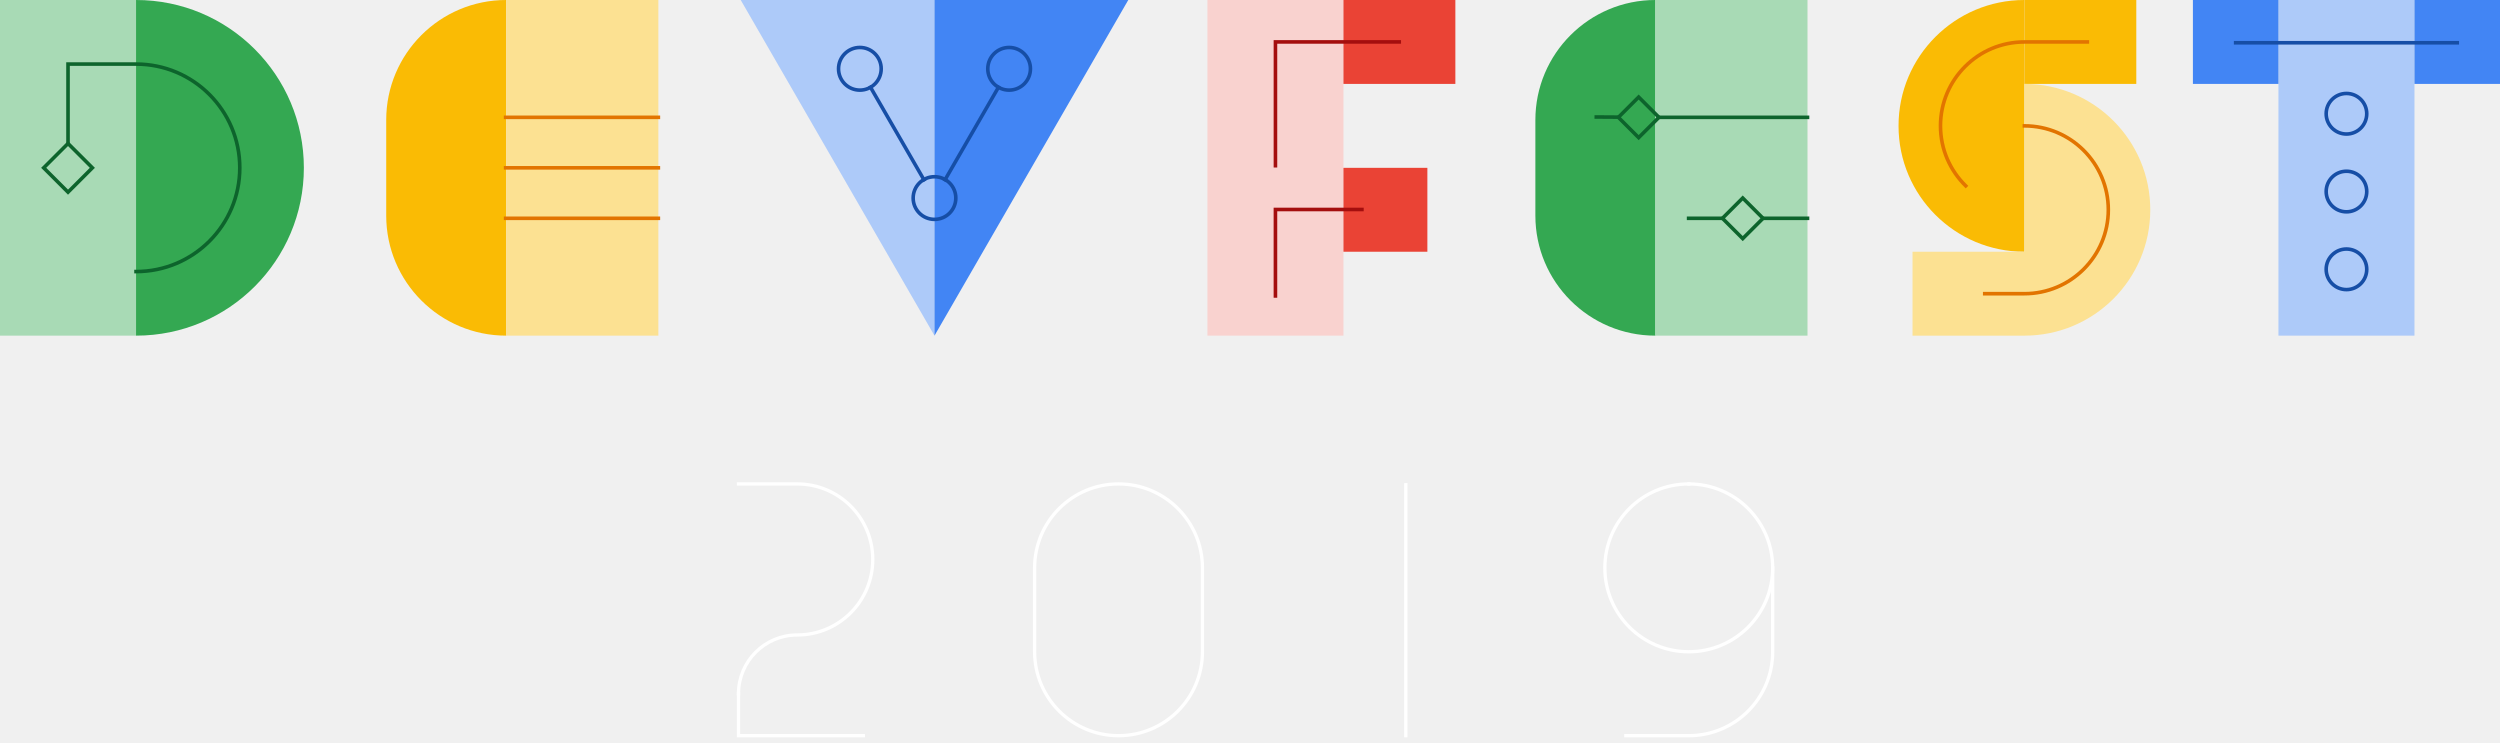
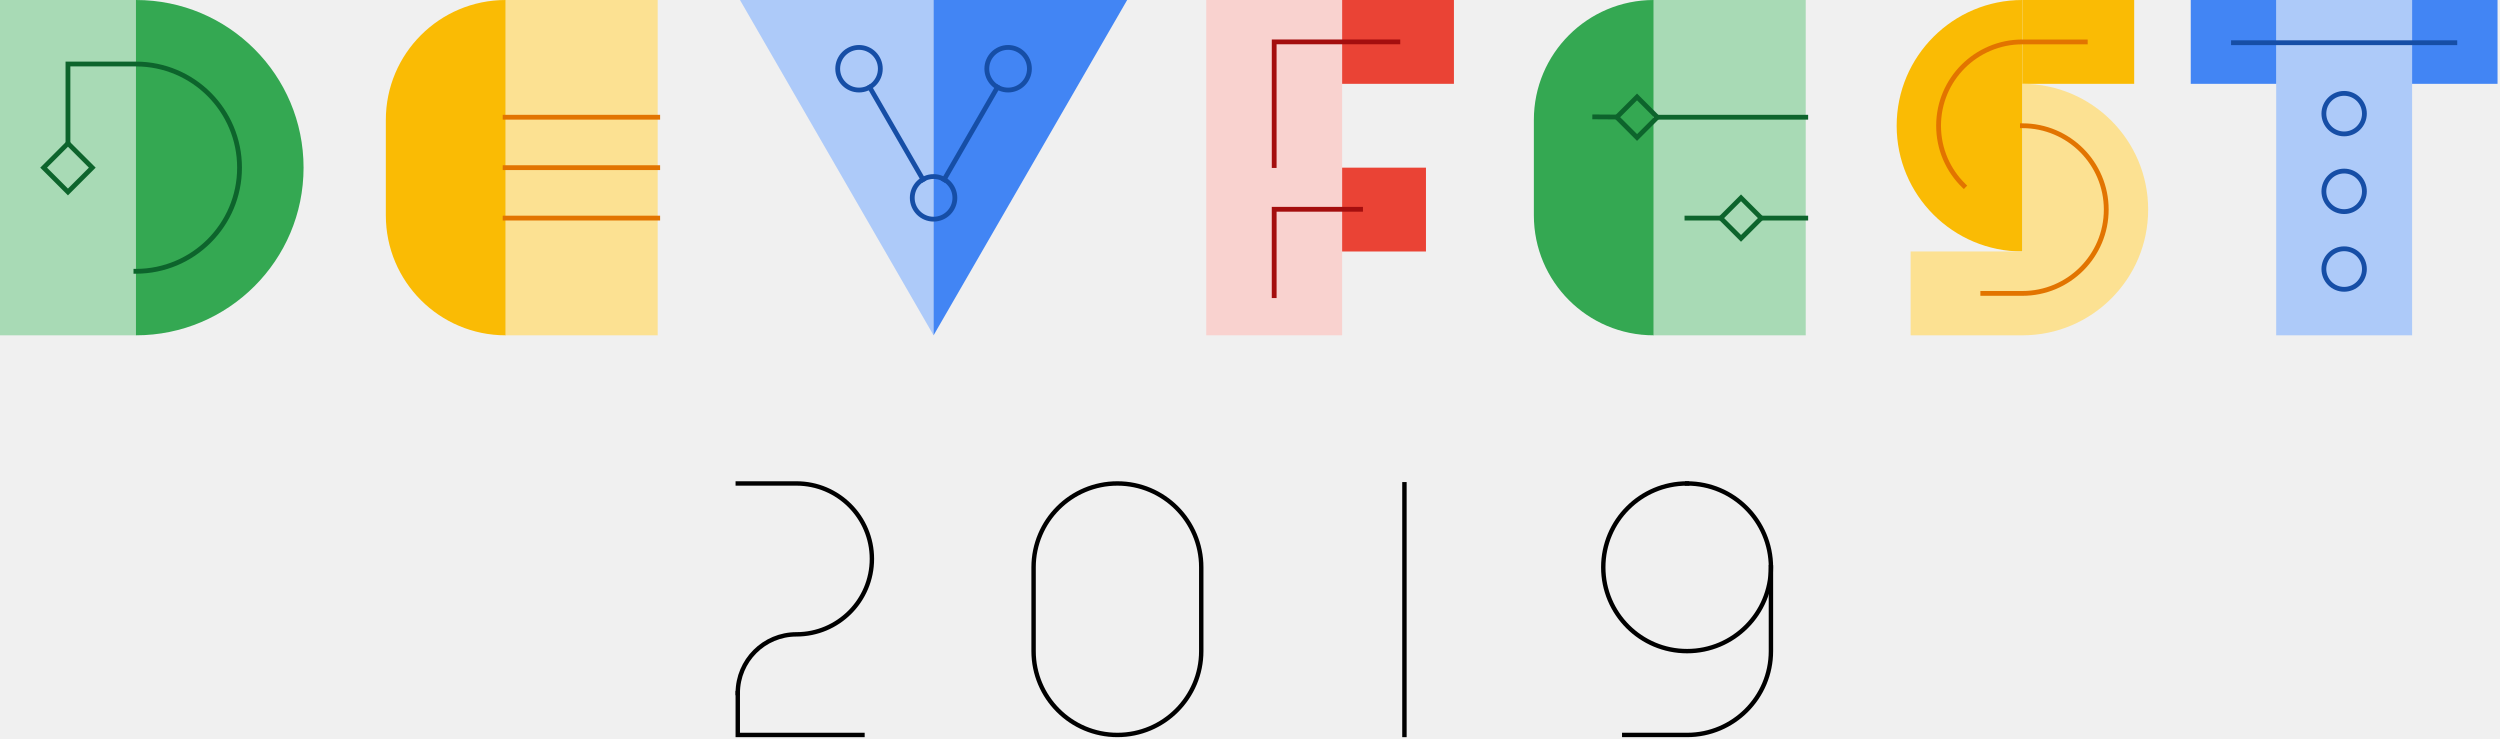
- <svg xmlns="http://www.w3.org/2000/svg" style="isolation:isolate" width="649.36" height="192.808" viewBox="364.865 249.317 487.02 144.606">
-   <g>
-     <path fill="#F9D2CF" d="M 600.079 314.704 L 626.581 314.704 L 626.581 249.317 L 600.079 249.317 L 600.079 314.704 Z" />
-     <path fill="#ADCAF9" d="M 808.722 314.704 L 835.224 314.704 L 835.224 249.317 L 808.722 249.317 L 808.722 314.704 Z" />
-     <path fill="#A8DAB5" d="M 364.865 314.704 L 391.367 314.704 L 391.367 249.317 L 364.865 249.317 L 364.865 314.704 Z" />
-     <path fill="#FABB04" d="M 463.485 314.704 L 463.485 314.704 L 463.485 249.317 C 450.571 249.317 440.103 259.785 440.103 272.699 L 440.103 291.322 C 440.103 304.236 450.571 314.704 463.485 314.704 Z" />
-     <path fill="#FCE192" d="M 463.485 314.704 L 493.117 314.704 L 493.117 249.317 L 463.485 249.317 L 463.485 314.704 Z" />
-     <path fill="#ADCAF9" d="M 509.159 249.317 L 546.91 314.704 L 546.91 249.317 L 509.159 249.317 Z" />
-     <path fill="#4285F4" d="M 584.662 249.317 L 546.911 249.317 L 546.911 314.704 L 584.662 249.317 Z" />
-     <path fill="#34A852" d="M 391.367 249.317 C 409.423 249.317 424.06 263.954 424.06 282.01 C 424.06 300.067 409.423 314.704 391.367 314.704 L 391.367 249.317 Z" />
-     <path fill="none" stroke="#0D642C" stroke-linecap="square" stroke-linejoin="miter" stroke-miterlimit="3" stroke-width=".938" d="M 391.367 302.22 C 402.528 302.22 411.576 293.172 411.576 282.01 C 411.576 270.849 402.528 261.801 391.367 261.801 L 378.116 261.801 L 378.116 277.269" vector-effect="non-scaling-stroke" />
-     <path fill="#FABB04" d="M 759.236 298.358 C 745.694 298.358 734.715 287.38 734.715 273.837 C 734.715 260.295 745.694 249.317 759.236 249.317 L 759.236 298.358 Z" />
-     <path fill="#EA4335" d="M 648.382 265.664 L 626.582 265.664 L 626.582 249.317 L 648.382 249.317 L 648.382 265.664 Z" />
-     <path fill="#4285F4" d="M 808.722 265.664 L 792.061 265.664 L 792.061 249.317 L 808.722 249.317 L 808.722 265.664 Z" />
-     <path fill="#4285F4" d="M 851.885 265.664 L 835.224 265.664 L 835.224 249.317 L 851.885 249.317 L 851.885 265.664 Z" />
-     <path fill="#EA4335" d="M 642.929 298.358 L 626.582 298.358 L 626.582 282.011 L 642.929 282.011 L 642.929 298.358 Z" />
-     <path fill="#FABB04" d="M 781.031 265.664 L 759.236 265.664 L 759.236 249.317 L 781.031 249.317 L 781.031 265.664 Z" />
-     <path fill="#FCE192" d="M 759.236 265.664 L 759.236 298.358 L 737.44 298.358 L 737.44 314.705 L 759.236 314.705 C 772.778 314.705 783.756 303.727 783.756 290.185 C 783.756 276.642 772.778 265.664 759.236 265.664 Z" />
-     <path fill="none" stroke="#E27400" stroke-linecap="square" stroke-linejoin="miter" stroke-miterlimit="3" stroke-width=".938" d="M 747.803 285.521 C 744.771 282.554 742.888 278.415 742.888 273.837 C 742.888 264.809 750.207 257.49 759.236 257.49 L 771.495 257.49" vector-effect="non-scaling-stroke" />
-     <line x1="800.392" x2="843.555" y1="257.647" y2="257.647" stroke="#164EA6" stroke-linecap="square" stroke-linejoin="miter" stroke-miterlimit="3" stroke-width=".938" vector-effect="non-scaling-stroke" />
-     <path fill="#34A852" d="M 687.35 314.704 L 687.35 314.704 L 687.35 249.317 C 674.436 249.317 663.968 259.785 663.968 272.699 L 663.968 291.322 C 663.968 304.236 674.436 314.704 687.35 314.704 Z" />
-     <path fill="#A8DAB5" d="M 687.35 314.704 L 716.982 314.704 L 716.982 249.317 L 687.35 249.317 L 687.35 314.704 Z" />
-     <line x1="680.058" x2="675.837" y1="272.135" y2="272.107" stroke="#0D642C" stroke-linecap="square" stroke-linejoin="miter" stroke-miterlimit="3" stroke-width=".938" vector-effect="non-scaling-stroke" />
-     <line x1="716.983" x2="687.957" y1="272.176" y2="272.176" stroke="#0D642C" stroke-linecap="square" stroke-linejoin="miter" stroke-miterlimit="3" stroke-width=".938" vector-effect="non-scaling-stroke" />
-     <line x1="716.983" x2="708.316" y1="291.845" y2="291.845" stroke="#0D642C" stroke-linecap="square" stroke-linejoin="miter" stroke-miterlimit="3" stroke-width=".938" vector-effect="non-scaling-stroke" />
-     <line x1="700.41" x2="693.821" y1="291.845" y2="291.845" stroke="#0D642C" stroke-linecap="square" stroke-linejoin="miter" stroke-miterlimit="3" stroke-width=".938" vector-effect="non-scaling-stroke" />
-     <path fill="none" stroke="#164EA6" stroke-linecap="square" stroke-linejoin="miter" stroke-miterlimit="3" stroke-width=".938" d="M 551.066 287.899 C 551.066 285.604 549.206 283.743 546.911 283.743 C 544.616 283.743 542.755 285.604 542.755 287.899 C 542.755 290.194 544.616 292.054 546.911 292.054 C 549.206 292.054 551.066 290.194 551.066 287.899 Z" vector-effect="non-scaling-stroke" />
-     <path fill="none" stroke="#164EA6" stroke-linecap="square" stroke-linejoin="miter" stroke-miterlimit="3" stroke-width=".938" d="M 557.293 262.72 C 557.293 260.425 559.153 258.564 561.448 258.564 C 563.743 258.564 565.604 260.425 565.604 262.72 C 565.604 265.015 563.743 266.875 561.448 266.875 C 559.153 266.875 557.293 265.015 557.293 262.72 Z" vector-effect="non-scaling-stroke" />
-     <line x1="559.37" x2="548.965" y1="266.319" y2="284.34" stroke="#164EA6" stroke-linecap="square" stroke-linejoin="miter" stroke-miterlimit="3" stroke-width=".938" vector-effect="non-scaling-stroke" />
-     <path fill="none" stroke="#164EA6" stroke-linecap="square" stroke-linejoin="miter" stroke-miterlimit="3" stroke-width=".938" d="M 536.529 262.72 C 536.529 260.425 534.669 258.564 532.374 258.564 C 530.079 258.564 528.218 260.425 528.218 262.72 C 528.218 265.015 530.079 266.875 532.374 266.875 C 534.669 266.875 536.529 265.015 536.529 262.72 Z" vector-effect="non-scaling-stroke" />
-     <line x1="534.451" x2="544.856" y1="266.319" y2="284.34" stroke="#164EA6" stroke-linecap="square" stroke-linejoin="miter" stroke-miterlimit="3" stroke-width=".938" vector-effect="non-scaling-stroke" />
-     <path fill="none" stroke="#0D642C" stroke-linecap="square" stroke-linejoin="miter" stroke-miterlimit="3" stroke-width=".938" d="M 378.116 286.752 L 373.375 282.01 L 378.116 277.269 L 382.858 282.01 L 378.116 286.752 Z" vector-effect="non-scaling-stroke" />
-     <path fill="none" stroke="#0D642C" stroke-linecap="square" stroke-linejoin="miter" stroke-miterlimit="3" stroke-width=".938" d="M 708.316 291.845 L 704.363 287.892 L 700.41 291.845 L 704.363 295.798 L 708.316 291.845 Z" vector-effect="non-scaling-stroke" />
-     <path fill="none" stroke="#0D642C" stroke-linecap="square" stroke-linejoin="miter" stroke-miterlimit="3" stroke-width=".938" d="M 688.041 272.176 L 684.088 268.223 L 680.136 272.176 L 684.088 276.129 L 688.041 272.176 Z" vector-effect="non-scaling-stroke" />
-     <path fill="none" stroke="#164EA6" stroke-linecap="square" stroke-linejoin="miter" stroke-miterlimit="3" stroke-width=".938" d="M 818.021 271.476 C 818.021 269.293 819.791 267.523 821.974 267.523 C 824.156 267.523 825.926 269.293 825.926 271.476 C 825.926 273.659 824.156 275.429 821.974 275.429 C 819.791 275.429 818.021 273.659 818.021 271.476 Z" vector-effect="non-scaling-stroke" />
-     <path fill="none" stroke="#164EA6" stroke-linecap="square" stroke-linejoin="miter" stroke-miterlimit="3" stroke-width=".938" d="M 818.021 286.628 C 818.021 284.445 819.791 282.675 821.974 282.675 C 824.156 282.675 825.926 284.445 825.926 286.628 C 825.926 288.811 824.156 290.581 821.974 290.581 C 819.791 290.581 818.021 288.811 818.021 286.628 Z" vector-effect="non-scaling-stroke" />
-     <path fill="none" stroke="#164EA6" stroke-linecap="square" stroke-linejoin="miter" stroke-miterlimit="3" stroke-width=".938" d="M 818.021 301.781 C 818.021 299.598 819.791 297.828 821.974 297.828 C 824.156 297.828 825.926 299.598 825.926 301.781 C 825.926 303.964 824.156 305.734 821.974 305.734 C 819.791 305.734 818.021 303.964 818.021 301.781 Z" vector-effect="non-scaling-stroke" />
-     <path fill="none" stroke="#E27400" stroke-linecap="square" stroke-linejoin="miter" stroke-miterlimit="3" stroke-width=".938" d="M 751.507 306.531 L 759.236 306.531 C 768.263 306.531 775.583 299.212 775.583 290.184 C 775.583 281.156 768.263 273.837 759.236 273.837" vector-effect="non-scaling-stroke" />
-     <path fill="none" stroke="#A40E0E" stroke-linecap="square" stroke-linejoin="miter" stroke-miterlimit="3" stroke-width=".938" d="M 630.172 290.127 L 613.33 290.127 L 613.33 306.969" vector-effect="non-scaling-stroke" />
-     <path fill="none" stroke="#A40E0E" stroke-linecap="square" stroke-linejoin="miter" stroke-miterlimit="3" stroke-width=".934" d="M 637.447 257.484 L 613.331 257.484 L 613.331 281.6" vector-effect="non-scaling-stroke" />
-     <line x1="493.117" x2="463.367" y1="272.176" y2="272.176" stroke="#E27400" stroke-linecap="square" stroke-linejoin="miter" stroke-miterlimit="3" stroke-width=".938" vector-effect="non-scaling-stroke" />
-     <line x1="493.117" x2="463.367" y1="282.01" y2="282.01" stroke="#E27400" stroke-linecap="square" stroke-linejoin="miter" stroke-miterlimit="3" stroke-width=".938" vector-effect="non-scaling-stroke" />
-     <line x1="493.117" x2="463.367" y1="291.845" y2="291.845" stroke="#E27400" stroke-linecap="square" stroke-linejoin="miter" stroke-miterlimit="3" stroke-width=".938" vector-effect="non-scaling-stroke" />
-     <path fill="none" stroke="#FFF" stroke-linecap="square" stroke-linejoin="miter" stroke-miterlimit="3" stroke-width=".86" d="M 693.85 343.592 C 702.878 343.592 710.197 350.911 710.197 359.939 L 710.197 376.286 C 710.197 385.314 702.878 392.633 693.85 392.633 L 681.59 392.633" vector-effect="non-scaling-stroke" />
-     <path fill="none" stroke="#FFF" stroke-linecap="square" stroke-linejoin="miter" stroke-miterlimit="3" stroke-width=".86" d="M 582.762 343.592 C 591.79 343.592 599.109 350.911 599.109 359.939 L 599.109 376.286 C 599.109 385.314 591.79 392.633 582.762 392.633 C 573.734 392.633 566.415 385.314 566.415 376.286 L 566.415 359.939 C 566.415 350.911 573.734 343.592 582.762 343.592 Z" vector-effect="non-scaling-stroke" />
-     <line x1="638.73" x2="638.73" y1="343.749" y2="392.632" stroke="#FFF" stroke-linecap="square" stroke-linejoin="miter" stroke-miterlimit="3" stroke-width=".86" vector-effect="non-scaling-stroke" />
-     <path fill="none" stroke="#FFF" stroke-linecap="square" stroke-linejoin="miter" stroke-miterlimit="3" stroke-width=".86" d="M 533.045 392.633 L 508.729 392.633 L 508.729 384.459" vector-effect="non-scaling-stroke" />
-     <path fill="none" stroke="#FFF" stroke-linecap="square" stroke-linejoin="miter" stroke-miterlimit="3" stroke-width=".86" d="M 508.729 384.459 C 508.729 378.138 513.854 373.014 520.175 373.014 C 528.299 373.014 534.886 366.427 534.886 358.303 C 534.886 350.178 528.299 343.592 520.175 343.592 L 508.729 343.592" vector-effect="non-scaling-stroke" />
-     <path fill="none" stroke="#FFF" stroke-linecap="square" stroke-linejoin="miter" stroke-miterlimit="3" stroke-width=".86" d="M 693.85 343.592 C 684.822 343.592 677.503 350.911 677.503 359.939 C 677.503 368.967 684.822 376.286 693.85 376.286 C 702.878 376.286 710.197 368.967 710.197 359.939" vector-effect="non-scaling-stroke" />
-   </g>
+ <svg xmlns="http://www.w3.org/2000/svg" width="650" height="192" viewBox="0 0 650 192" fill="none">
+   <path d="M313.619 87.183H348.955V0H313.619V87.183Z" fill="#F9D2CF" />
+   <path d="M591.809 87.183H627.145V0H591.809V87.183Z" fill="#ADCAF9" />
+   <path d="M0 87.183H35.336V0H0V87.183Z" fill="#A8DAB5" />
+   <path d="M131.493 87.183V0C114.275 0 100.317 13.957 100.317 31.176V56.007C100.317 73.225 114.275 87.183 131.493 87.183Z" fill="#FABB04" />
+   <path d="M131.493 87.183H171.003V0H131.493V87.183Z" fill="#FCE192" />
+   <path d="M192.392 0L242.727 87.183V0H192.392Z" fill="#ADCAF9" />
+   <path d="M293.063 0H242.728V87.183L293.063 0Z" fill="#4285F4" />
+   <path d="M35.336 0C59.411 0 78.927 19.516 78.927 43.591C78.927 67.667 59.411 87.183 35.336 87.183V0Z" fill="#34A852" />
+   <path d="M35.336 70.537C50.217 70.537 62.281 58.473 62.281 43.591C62.281 28.709 50.217 16.645 35.336 16.645H17.668V37.269" stroke="#0D642C" stroke-width="1.251" stroke-miterlimit="3" stroke-linecap="square" />
+   <path d="M525.828 65.388C507.772 65.388 493.133 50.751 493.133 32.693C493.133 14.637 507.772 0 525.828 0V65.388Z" fill="#FABB04" />
+   <path d="M378.023 21.796H348.956V0H378.023V21.796Z" fill="#EA4335" />
+   <path d="M591.809 21.796H569.595V0H591.809V21.796Z" fill="#4285F4" />
+   <path d="M649.36 21.796H627.145V0H649.36V21.796Z" fill="#4285F4" />
+   <path d="M370.752 65.388H348.956V43.592H370.752V65.388Z" fill="#EA4335" />
+   <path d="M554.888 21.796H525.828V0H554.888V21.796Z" fill="#FABB04" />
+   <path d="M525.828 21.796V65.388H496.767V87.184H525.828C543.884 87.184 558.521 72.547 558.521 54.491C558.521 36.433 543.884 21.796 525.828 21.796Z" fill="#FCE192" />
+   <path d="M510.584 48.272C506.541 44.316 504.031 38.797 504.031 32.693C504.031 20.656 513.789 10.897 525.828 10.897H542.173" stroke="#E27400" stroke-width="1.251" stroke-miterlimit="3" stroke-linecap="square" />
+   <path d="M580.703 11.107H638.253" stroke="#164EA6" stroke-width="1.251" stroke-miterlimit="3" stroke-linecap="square" />
+   <path d="M429.98 87.183V0C412.761 0 398.804 13.957 398.804 31.176V56.007C398.804 73.225 412.761 87.183 429.98 87.183Z" fill="#34A852" />
+   <path d="M429.98 87.183H469.489V0H429.98V87.183Z" fill="#A8DAB5" />
+   <path d="M420.257 30.424L414.629 30.387" stroke="#0D642C" stroke-width="1.251" stroke-miterlimit="3" stroke-linecap="square" />
+   <path d="M469.491 30.479H430.789" stroke="#0D642C" stroke-width="1.251" stroke-miterlimit="3" stroke-linecap="square" />
+   <path d="M469.491 56.704H457.935" stroke="#0D642C" stroke-width="1.251" stroke-miterlimit="3" stroke-linecap="square" />
+   <path d="M447.393 56.704H438.608" stroke="#0D642C" stroke-width="1.251" stroke-miterlimit="3" stroke-linecap="square" />
+   <path d="M248.268 51.443C248.268 48.383 245.788 45.901 242.728 45.901C239.668 45.901 237.187 48.383 237.187 51.443C237.187 54.503 239.668 56.983 242.728 56.983C245.788 56.983 248.268 54.503 248.268 51.443Z" stroke="#164EA6" stroke-width="1.251" stroke-miterlimit="3" stroke-linecap="square" />
+   <path d="M256.571 17.871C256.571 14.811 259.051 12.329 262.111 12.329C265.171 12.329 267.652 14.811 267.652 17.871C267.652 20.931 265.171 23.411 262.111 23.411C259.051 23.411 256.571 20.931 256.571 17.871Z" stroke="#164EA6" stroke-width="1.251" stroke-miterlimit="3" stroke-linecap="square" />
+   <path d="M259.34 22.669L245.467 46.697" stroke="#164EA6" stroke-width="1.251" stroke-miterlimit="3" stroke-linecap="square" />
+   <path d="M228.885 17.871C228.885 14.811 226.405 12.329 223.345 12.329C220.285 12.329 217.804 14.811 217.804 17.871C217.804 20.931 220.285 23.411 223.345 23.411C226.405 23.411 228.885 20.931 228.885 17.871Z" stroke="#164EA6" stroke-width="1.251" stroke-miterlimit="3" stroke-linecap="square" />
+   <path d="M226.115 22.669L239.988 46.697" stroke="#164EA6" stroke-width="1.251" stroke-miterlimit="3" stroke-linecap="square" />
+   <path d="M17.668 49.913L11.347 43.591L17.668 37.269L23.991 43.591L17.668 49.913Z" stroke="#0D642C" stroke-width="1.251" stroke-miterlimit="3" stroke-linecap="square" />
+   <path d="M457.935 56.704L452.664 51.433L447.393 56.704L452.664 61.975L457.935 56.704Z" stroke="#0D642C" stroke-width="1.251" stroke-miterlimit="3" stroke-linecap="square" />
+   <path d="M430.901 30.479L425.631 25.208L420.361 30.479L425.631 35.749L430.901 30.479Z" stroke="#0D642C" stroke-width="1.251" stroke-miterlimit="3" stroke-linecap="square" />
+   <path d="M604.208 29.545C604.208 26.635 606.568 24.275 609.479 24.275C612.388 24.275 614.748 26.635 614.748 29.545C614.748 32.456 612.388 34.816 609.479 34.816C606.568 34.816 604.208 32.456 604.208 29.545Z" stroke="#164EA6" stroke-width="1.251" stroke-miterlimit="3" stroke-linecap="square" />
+   <path d="M604.208 49.748C604.208 46.837 606.568 44.477 609.479 44.477C612.388 44.477 614.748 46.837 614.748 49.748C614.748 52.659 612.388 55.019 609.479 55.019C606.568 55.019 604.208 52.659 604.208 49.748Z" stroke="#164EA6" stroke-width="1.251" stroke-miterlimit="3" stroke-linecap="square" />
+   <path d="M604.208 69.952C604.208 67.041 606.568 64.681 609.479 64.681C612.388 64.681 614.748 67.041 614.748 69.952C614.748 72.863 612.388 75.223 609.479 75.223C606.568 75.223 604.208 72.863 604.208 69.952Z" stroke="#164EA6" stroke-width="1.251" stroke-miterlimit="3" stroke-linecap="square" />
+   <path d="M515.523 76.285H525.828C537.864 76.285 547.624 66.527 547.624 54.489C547.624 42.452 537.864 32.693 525.828 32.693" stroke="#E27400" stroke-width="1.251" stroke-miterlimit="3" stroke-linecap="square" />
+   <path d="M353.743 54.413H331.287V76.869" stroke="#A40E0E" stroke-width="1.251" stroke-miterlimit="3" stroke-linecap="square" />
+   <path d="M363.443 10.889H331.288V43.044" stroke="#A40E0E" stroke-width="1.245" stroke-miterlimit="3" stroke-linecap="square" />
+   <path d="M171.003 30.479H131.336" stroke="#E27400" stroke-width="1.251" stroke-miterlimit="3" stroke-linecap="square" />
+   <path d="M171.003 43.591H131.336" stroke="#E27400" stroke-width="1.251" stroke-miterlimit="3" stroke-linecap="square" />
+   <path d="M171.003 56.704H131.336" stroke="#E27400" stroke-width="1.251" stroke-miterlimit="3" stroke-linecap="square" />
+   <path d="M438.647 125.7C450.684 125.7 460.443 135.459 460.443 147.496V169.292C460.443 181.329 450.684 191.088 438.647 191.088H422.3" stroke="black" stroke-width="1.147" stroke-miterlimit="3" stroke-linecap="square" />
+   <path d="M290.529 125.7C302.567 125.7 312.325 135.459 312.325 147.496V169.292C312.325 181.329 302.567 191.088 290.529 191.088C278.492 191.088 268.733 181.329 268.733 169.292V147.496C268.733 135.459 278.492 125.7 290.529 125.7Z" stroke="black" stroke-width="1.147" stroke-miterlimit="3" stroke-linecap="square" />
+   <path d="M365.153 125.909V191.087" stroke="black" stroke-width="1.147" stroke-miterlimit="3" stroke-linecap="square" />
+   <path d="M224.24 191.088H191.819V180.189" stroke="black" stroke-width="1.147" stroke-miterlimit="3" stroke-linecap="square" />
+   <path d="M191.819 180.189C191.819 171.761 198.652 164.929 207.08 164.929C217.912 164.929 226.695 156.147 226.695 145.315C226.695 134.481 217.912 125.7 207.08 125.7H191.819" stroke="black" stroke-width="1.147" stroke-miterlimit="3" stroke-linecap="square" />
+   <path d="M438.647 125.7C426.609 125.7 416.851 135.459 416.851 147.496C416.851 159.533 426.609 169.292 438.647 169.292C450.684 169.292 460.443 159.533 460.443 147.496" stroke="black" stroke-width="1.147" stroke-miterlimit="3" stroke-linecap="square" />
</svg>
